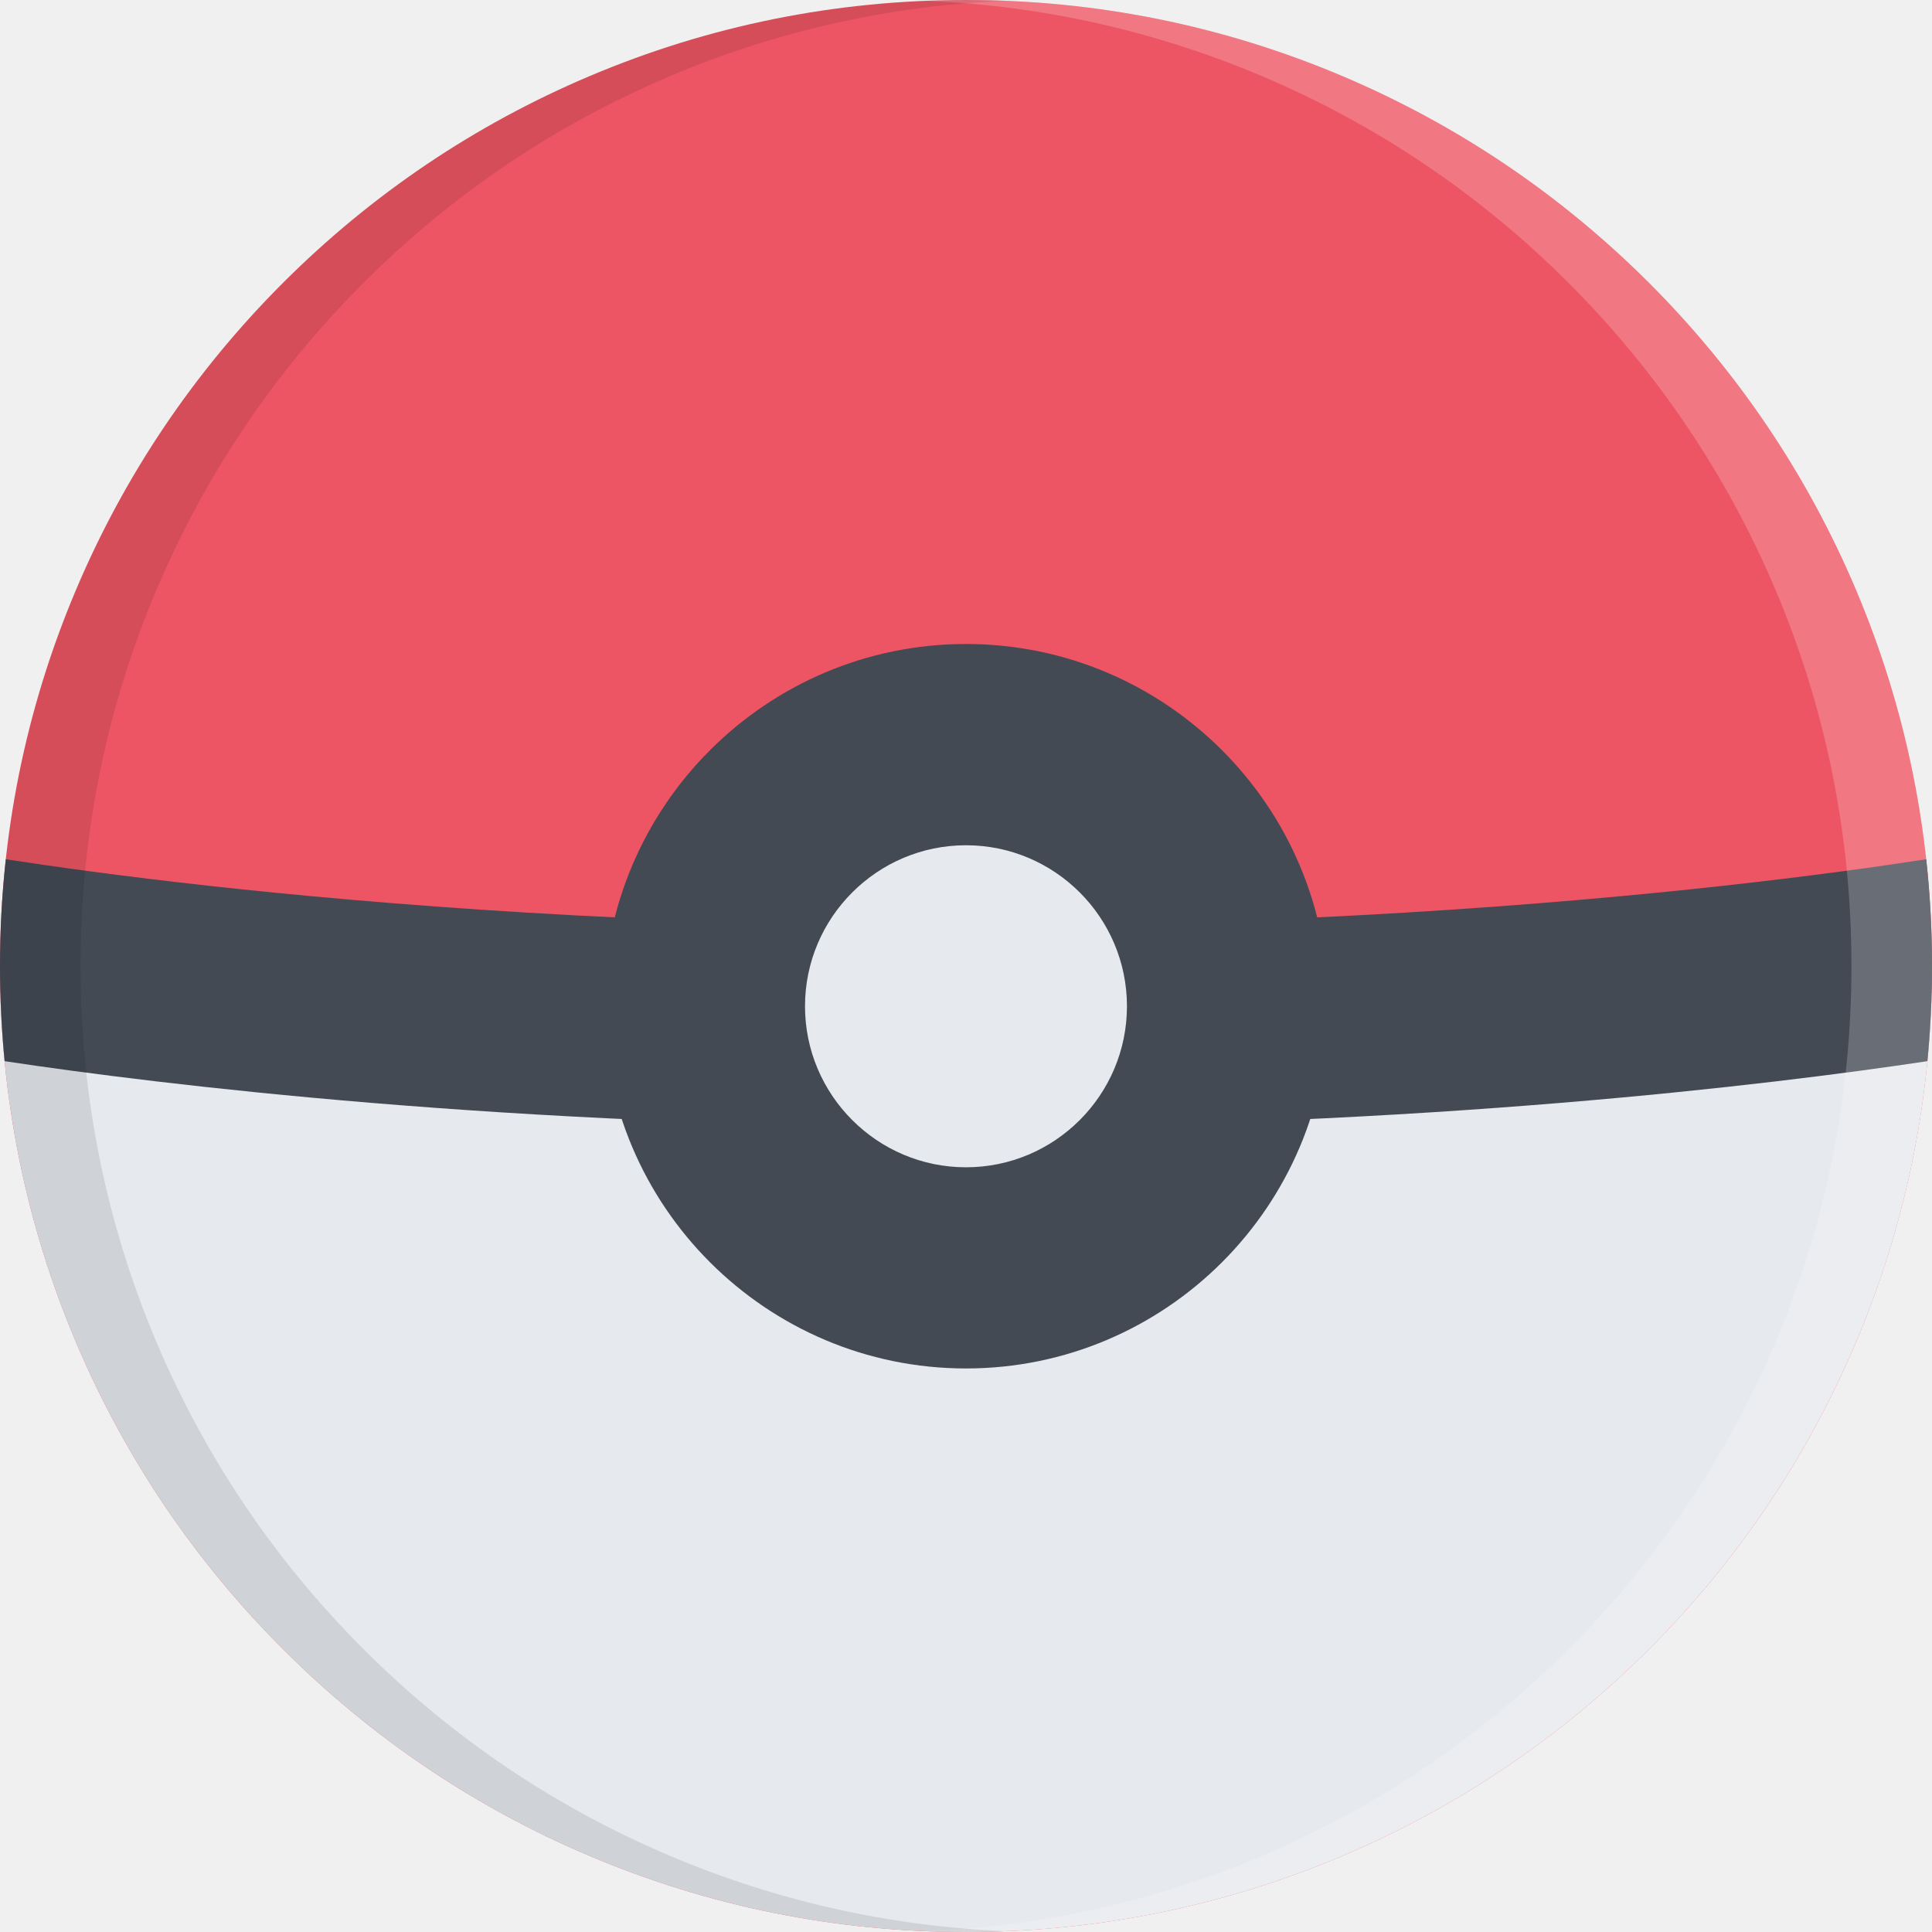
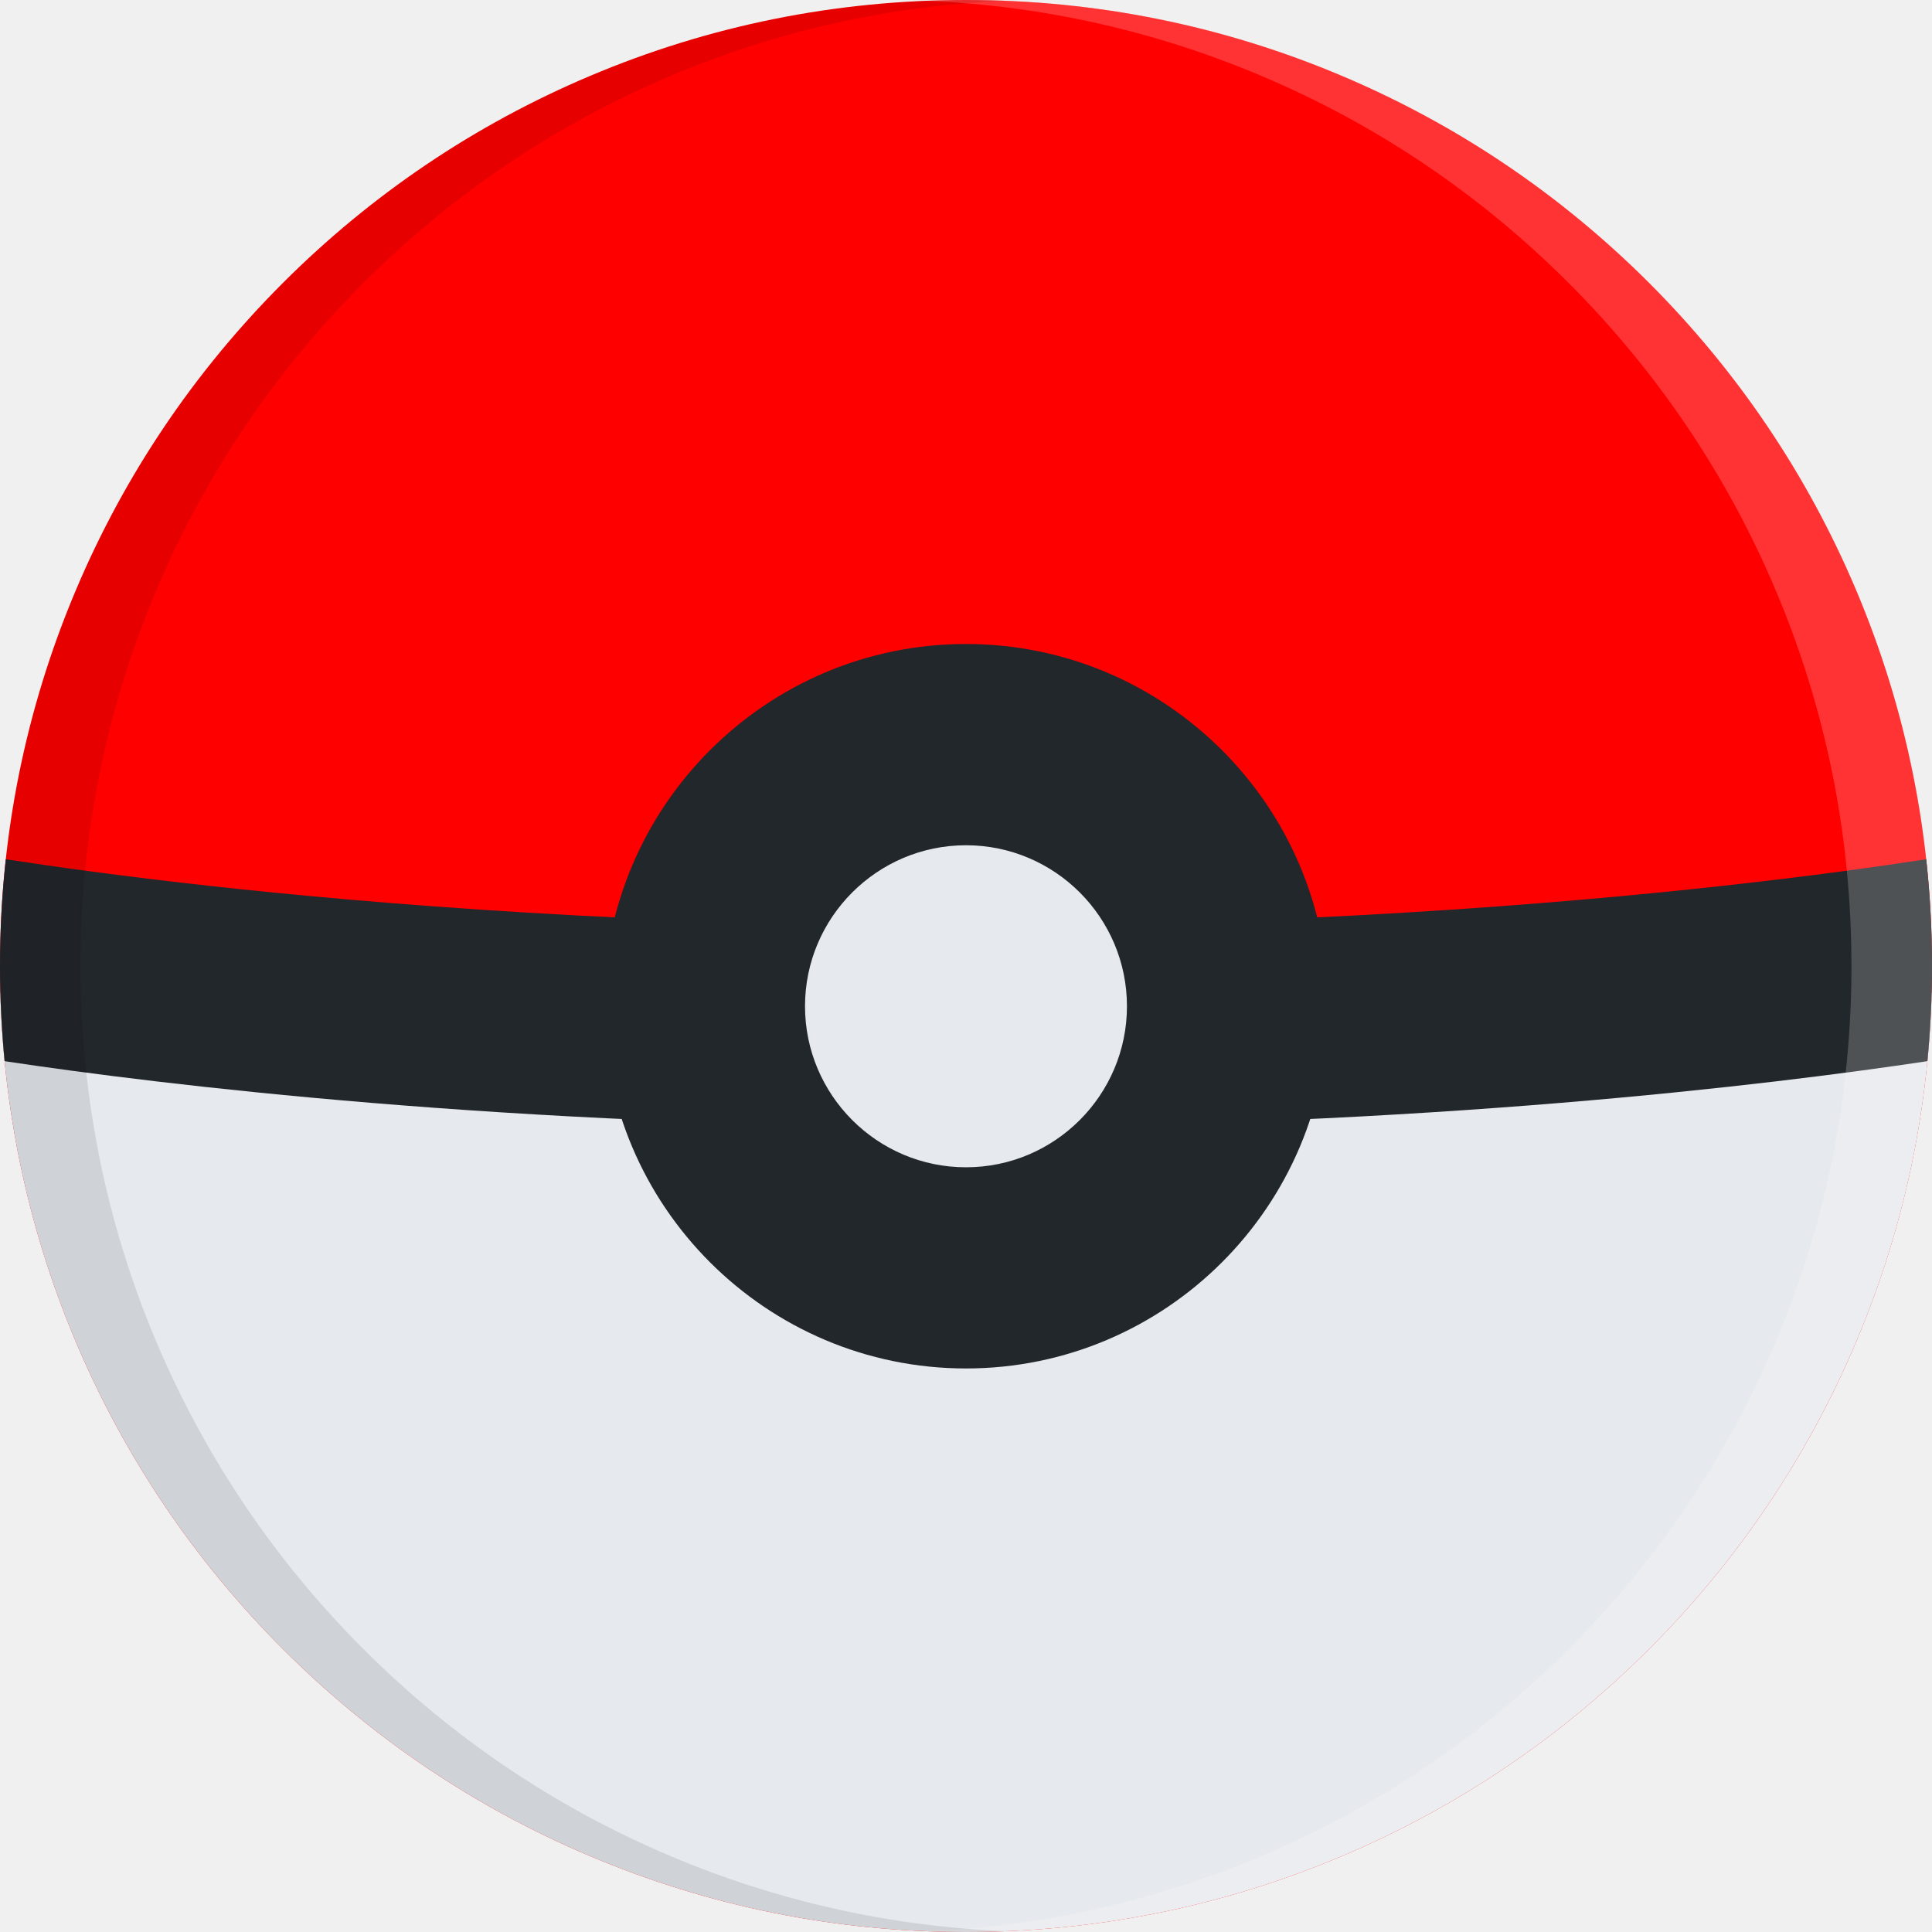
<svg xmlns="http://www.w3.org/2000/svg" height="800px" width="800px" version="1.1" id="Layer_1" viewBox="0 0 511.985 511.985" xml:space="preserve">
-   <path style="fill:#ED5564;" d="M491.859,156.348c-12.891-30.483-31.342-57.865-54.842-81.372  c-23.516-23.5-50.904-41.96-81.373-54.85c-31.56-13.351-65.091-20.125-99.652-20.125c-34.554,0-68.083,6.773-99.645,20.125  c-30.483,12.89-57.865,31.351-81.373,54.85c-23.499,23.507-41.959,50.889-54.85,81.372C6.774,187.91,0,221.44,0,255.993  c0,34.56,6.773,68.091,20.125,99.652c12.89,30.469,31.351,57.857,54.85,81.357c23.507,23.516,50.889,41.967,81.373,54.857  c31.562,13.344,65.091,20.125,99.645,20.125c34.561,0,68.092-6.781,99.652-20.125c30.469-12.891,57.857-31.342,81.373-54.857  c23.5-23.5,41.951-50.889,54.842-81.357c13.344-31.561,20.125-65.092,20.125-99.652C511.984,221.44,505.203,187.91,491.859,156.348z  " />
+   <path style="fill:#ff0000;" d="M491.859,156.348c-12.891-30.483-31.342-57.865-54.842-81.372  c-23.516-23.5-50.904-41.96-81.373-54.85c-31.56-13.351-65.091-20.125-99.652-20.125c-34.554,0-68.083,6.773-99.645,20.125  c-30.483,12.89-57.865,31.351-81.373,54.85c-23.499,23.507-41.959,50.889-54.85,81.372C6.774,187.91,0,221.44,0,255.993  c0,34.56,6.773,68.091,20.125,99.652c12.89,30.469,31.351,57.857,54.85,81.357c23.507,23.516,50.889,41.967,81.373,54.857  c31.562,13.344,65.091,20.125,99.645,20.125c34.561,0,68.092-6.781,99.652-20.125c30.469-12.891,57.857-31.342,81.373-54.857  c23.5-23.5,41.951-50.889,54.842-81.357c13.344-31.561,20.125-65.092,20.125-99.652C511.984,221.44,505.203,187.91,491.859,156.348z  " />
  <path style="fill:#E6E9ED;" d="M0.102,263.18c0.875,32.014,7.593,63.092,20.023,92.465c12.89,30.469,31.351,57.857,54.85,81.357  c23.507,23.516,50.889,41.967,81.373,54.857c31.562,13.344,65.091,20.125,99.645,20.125c34.561,0,68.092-6.781,99.652-20.125  c30.469-12.891,57.857-31.342,81.373-54.857c23.5-23.5,41.951-50.889,54.842-81.357c12.438-29.373,19.156-60.451,20.031-92.465  H0.102z" />
-   <path style="fill:#434A54;" d="M510.765,281.211c0.812-8.344,1.219-16.75,1.219-25.218c0-9.516-0.516-18.953-1.531-28.289  c-12.719,1.961-30.984,4.516-53.998,7.054c-43.688,4.82-113.904,10.57-200.463,10.57c-86.552,0-156.776-5.75-200.455-10.57  c-23.022-2.539-41.28-5.093-53.998-7.054C0.516,237.04,0,246.478,0,255.993c0,8.468,0.406,16.875,1.219,25.218  c41.53,6.25,133.027,17.436,254.773,17.436S469.234,287.461,510.765,281.211z" />
+   <path style="fill:#22272b;" d="M510.765,281.211c0.812-8.344,1.219-16.75,1.219-25.218c0-9.516-0.516-18.953-1.531-28.289  c-12.719,1.961-30.984,4.516-53.998,7.054c-43.688,4.82-113.904,10.57-200.463,10.57c-86.552,0-156.776-5.75-200.455-10.57  c-23.022-2.539-41.28-5.093-53.998-7.054C0.516,237.04,0,246.478,0,255.993c0,8.468,0.406,16.875,1.219,25.218  c41.53,6.25,133.027,17.436,254.773,17.436S469.234,287.461,510.765,281.211z" />
  <path style="fill:#E6E9ED;" d="M309.334,266.656c0,29.459-23.891,53.334-53.342,53.334c-29.452,0-53.334-23.875-53.334-53.334  c0-29.453,23.882-53.327,53.334-53.327C285.443,213.33,309.334,237.204,309.334,266.656z" />
-   <path style="fill:#434A54;" d="M255.992,170.66c-52.936,0-95.997,43.069-95.997,95.997s43.062,95.988,95.997,95.988  s95.996-43.061,95.996-95.988C351.988,213.729,308.928,170.66,255.992,170.66z M255.992,309.335  c-23.522,0-42.663-19.156-42.663-42.678c0-23.523,19.14-42.663,42.663-42.663c23.531,0,42.654,19.14,42.654,42.663  C298.646,290.178,279.523,309.335,255.992,309.335z" />
+   <path style="fill:#22272b;" d="M255.992,170.66c-52.936,0-95.997,43.069-95.997,95.997s43.062,95.988,95.997,95.988  s95.996-43.061,95.996-95.988C351.988,213.729,308.928,170.66,255.992,170.66z M255.992,309.335  c-23.522,0-42.663-19.156-42.663-42.678c0-23.523,19.14-42.663,42.663-42.663c23.531,0,42.654,19.14,42.654,42.663  C298.646,290.178,279.523,309.335,255.992,309.335z" />
  <path style="opacity:0.2;fill:#FFFFFF;enable-background:new    ;" d="M491.859,156.348c-12.891-30.483-31.342-57.865-54.842-81.372  c-23.516-23.5-50.904-41.96-81.373-54.85c-31.56-13.351-65.091-20.125-99.652-20.125c-3.57,0-7.125,0.078-10.664,0.219  c30.789,1.25,60.662,7.93,88.974,19.906c30.498,12.89,57.873,31.351,81.371,54.85c23.5,23.507,41.969,50.889,54.857,81.372  c13.359,31.562,20.109,65.092,20.109,99.646c0,34.56-6.75,68.091-20.109,99.652c-12.889,30.469-31.357,57.857-54.857,81.357  c-23.498,23.516-50.873,41.967-81.371,54.857c-28.312,11.969-58.186,18.656-88.974,19.906c3.539,0.141,7.093,0.219,10.664,0.219  c34.561,0,68.092-6.781,99.652-20.125c30.469-12.891,57.857-31.342,81.373-54.857c23.5-23.5,41.951-50.889,54.842-81.357  c13.344-31.561,20.125-65.092,20.125-99.652C511.984,221.44,505.203,187.91,491.859,156.348z" />
  <path style="opacity:0.1;enable-background:new    ;" d="M20.125,355.645c12.89,30.469,31.351,57.857,54.85,81.357  c23.507,23.516,50.889,41.967,81.373,54.857c31.562,13.344,65.091,20.125,99.645,20.125c3.57,0,7.125-0.078,10.664-0.219  c-30.789-1.25-60.67-7.938-88.982-19.906c-30.483-12.891-57.857-31.342-81.364-54.857c-23.507-23.5-41.96-50.889-54.858-81.357  c-13.352-31.56-20.117-65.091-20.117-99.652c0-34.554,6.765-68.084,20.116-99.646C54.35,125.864,72.803,98.481,96.31,74.983  c23.507-23.507,50.881-41.968,81.364-54.858c28.312-11.976,58.193-18.656,88.982-19.906c-3.539-0.14-7.094-0.218-10.664-0.218  c-34.554,0-68.083,6.773-99.645,20.125c-30.483,12.89-57.865,31.351-81.373,54.858c-23.499,23.499-41.959,50.881-54.85,81.364  C6.774,187.91,0,221.44,0,255.993C0,290.553,6.774,324.085,20.125,355.645z" />
</svg>
